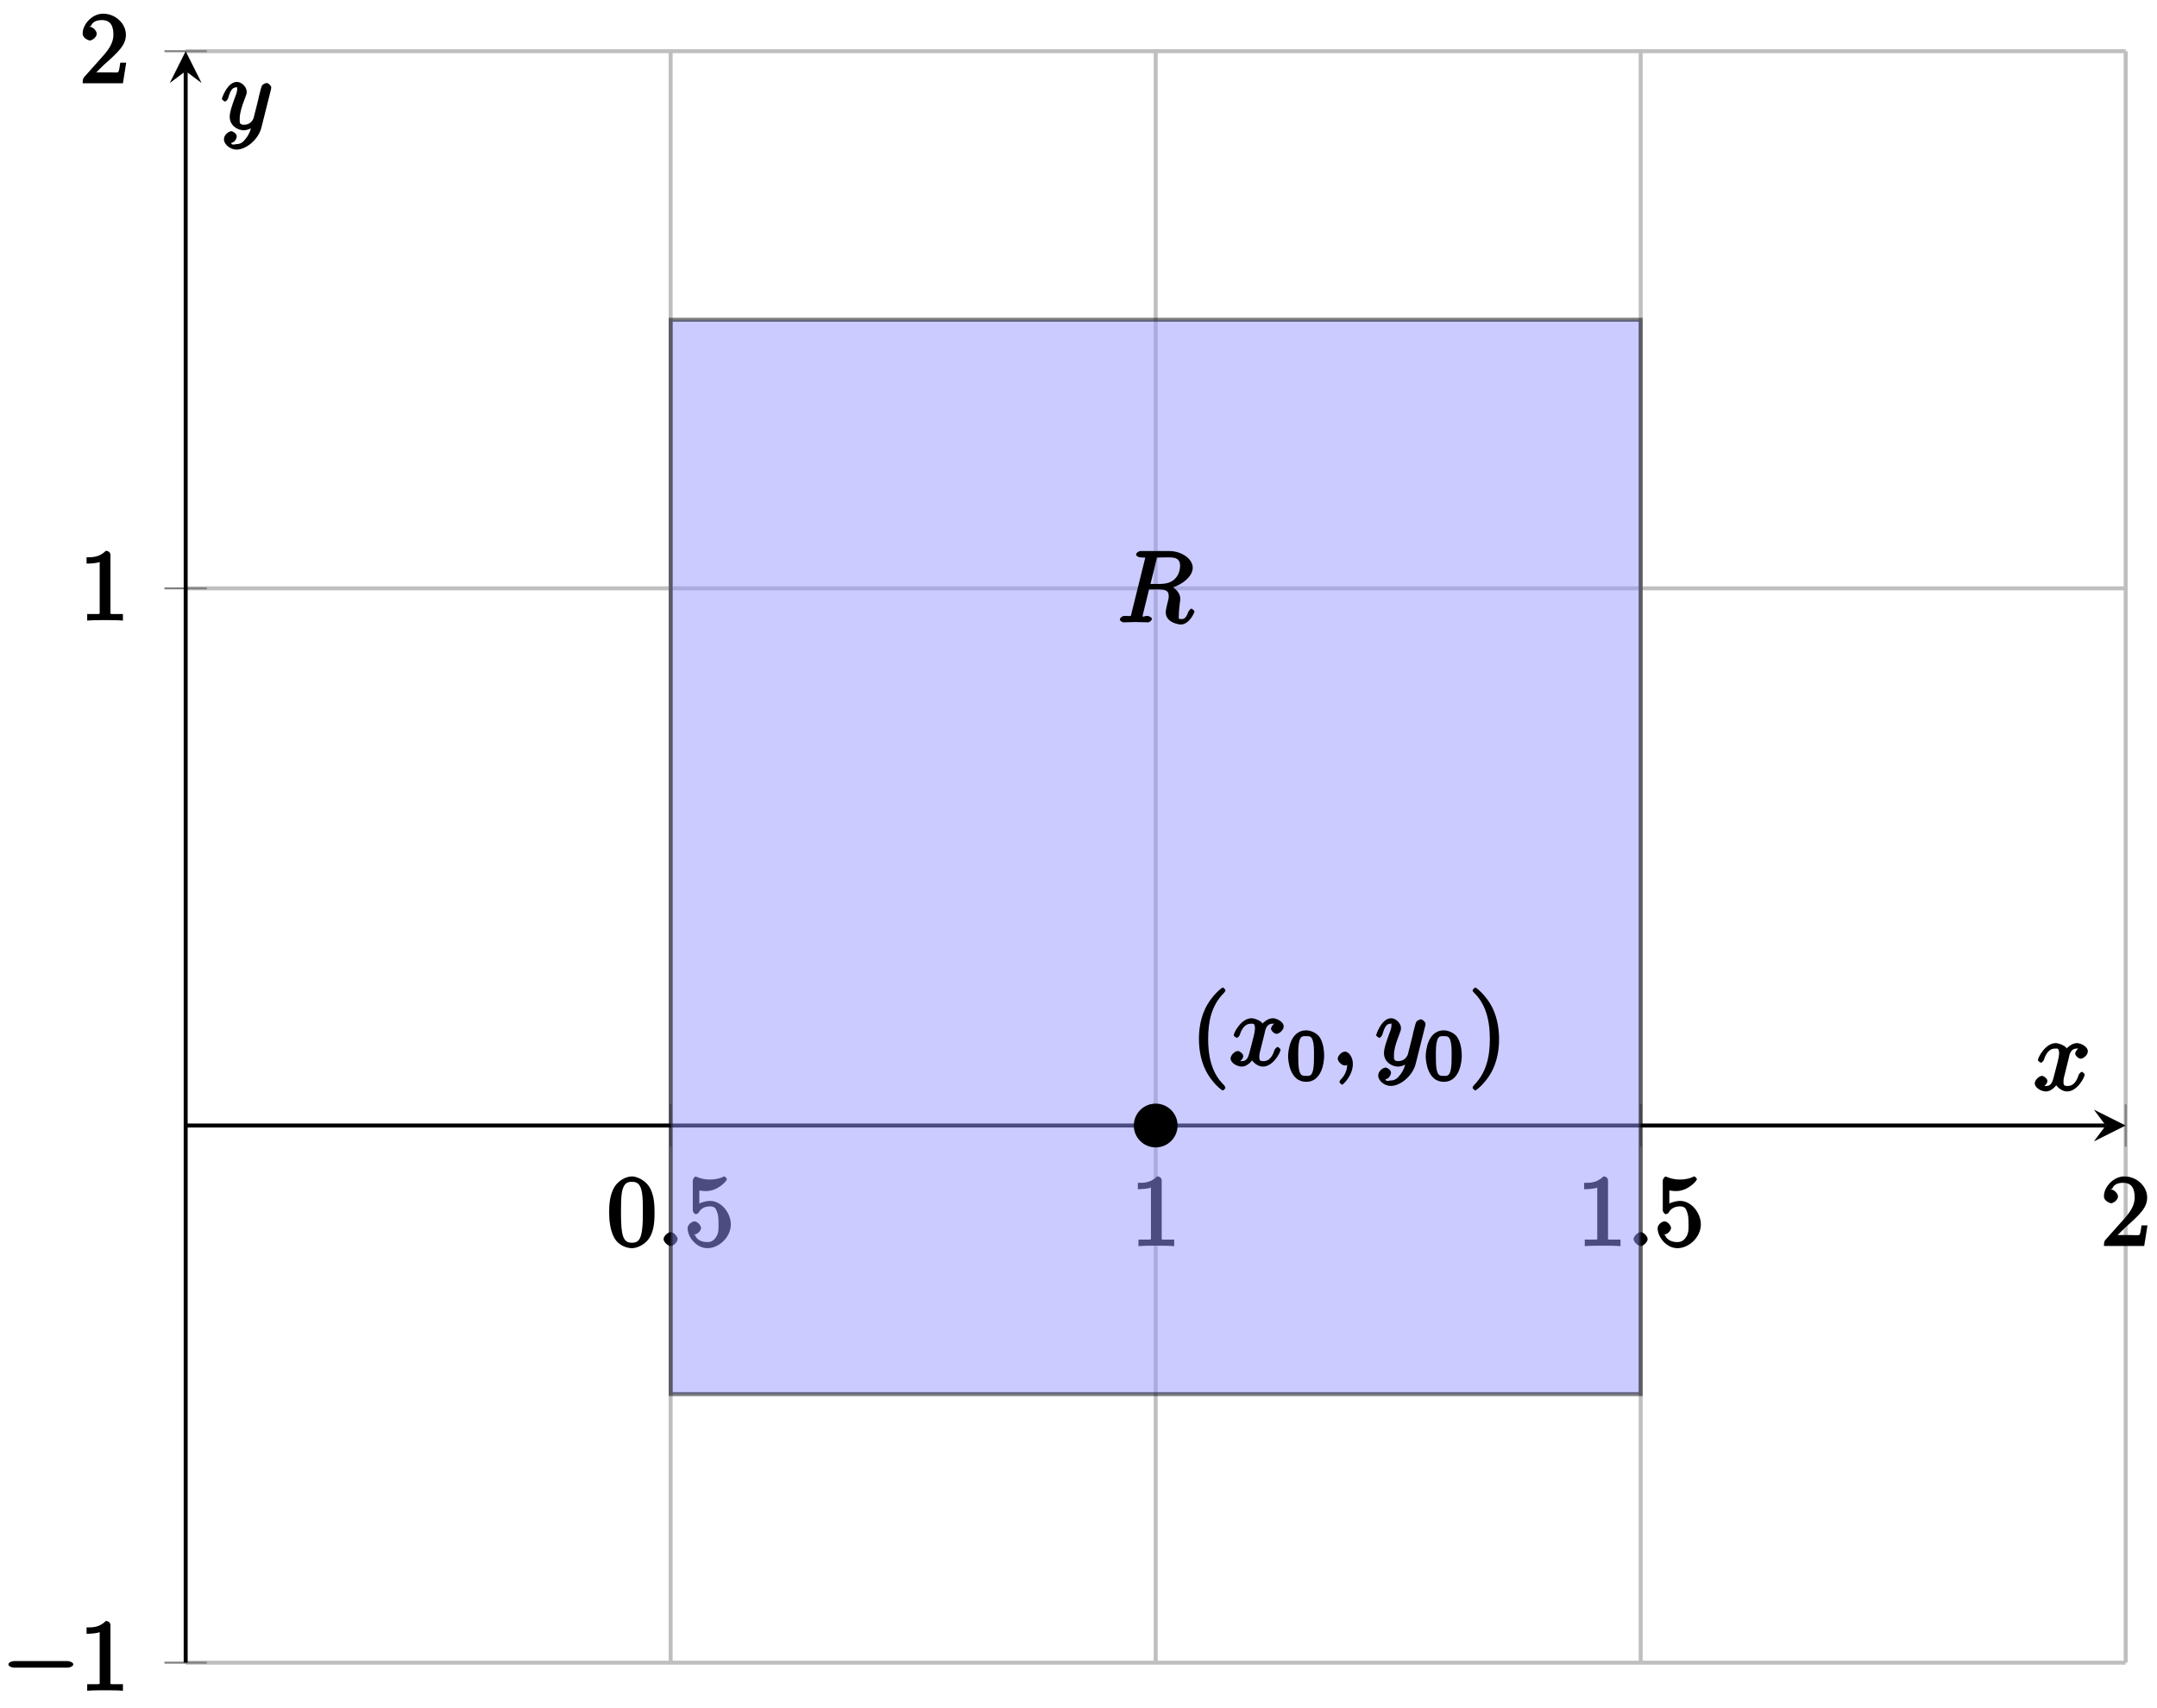
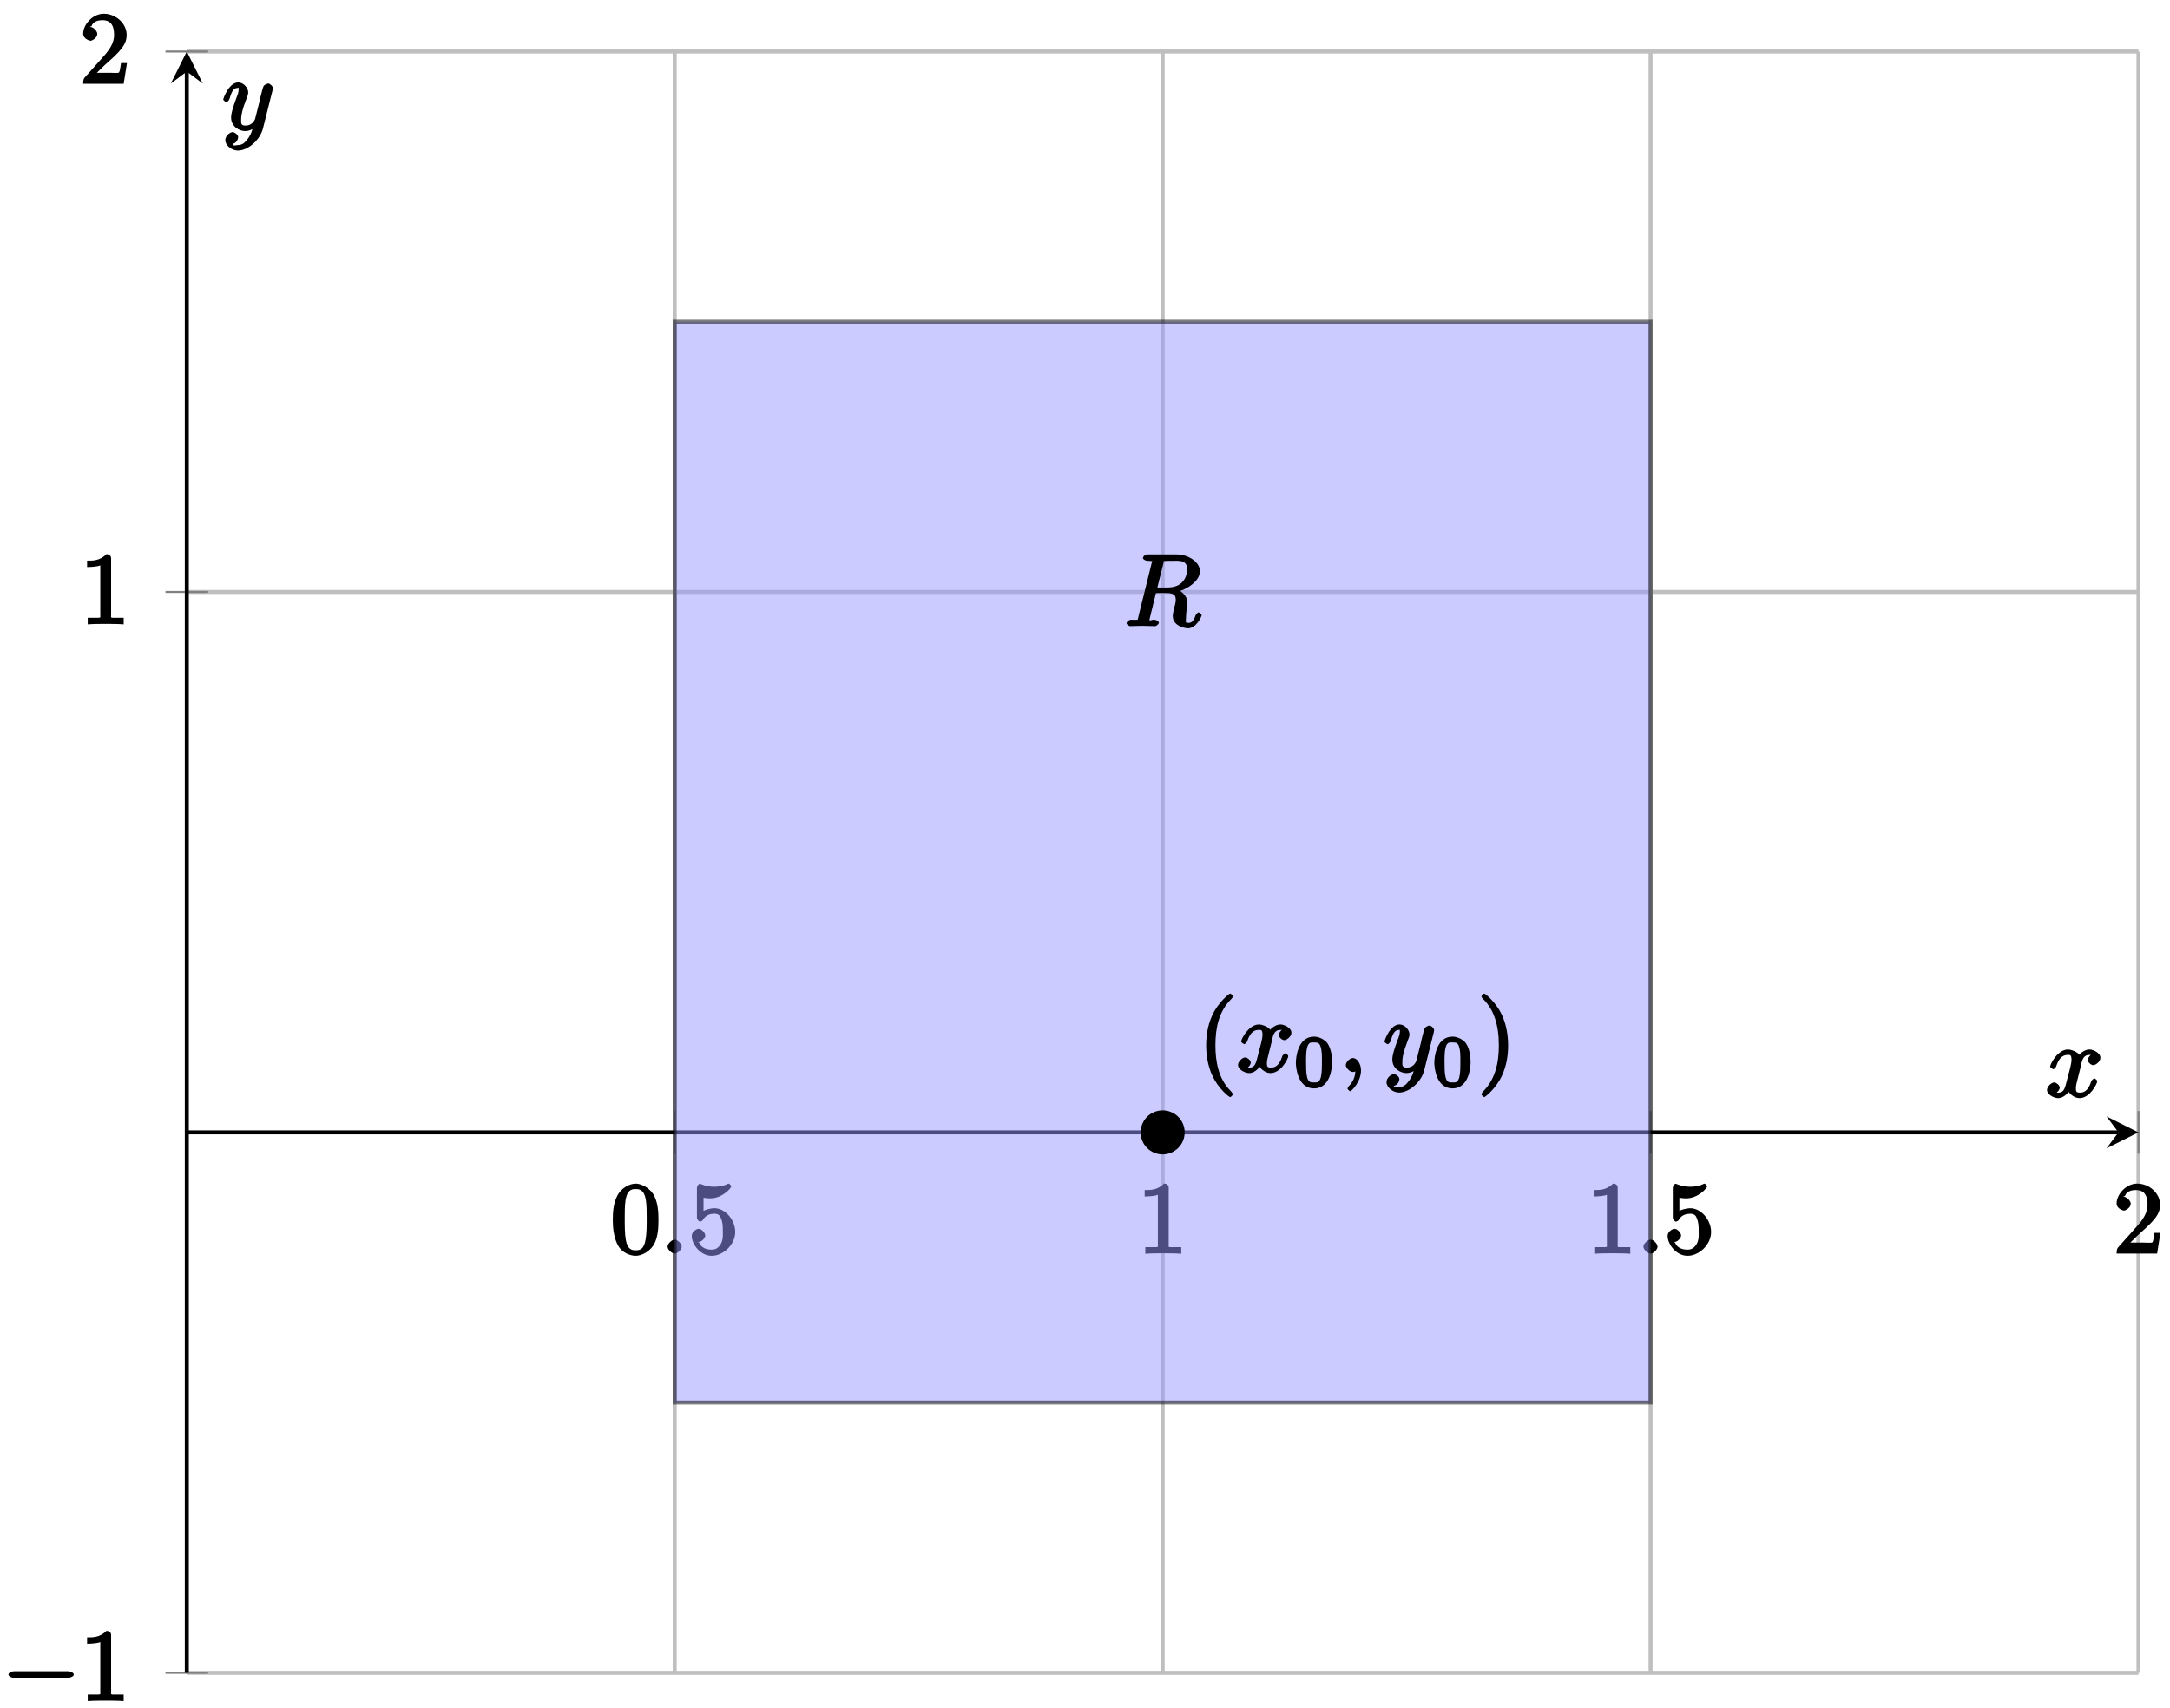
- <svg xmlns="http://www.w3.org/2000/svg" xmlns:xlink="http://www.w3.org/1999/xlink" width="216pt" height="171pt" viewBox="0 0 216 171" version="1.1">
+ <svg xmlns="http://www.w3.org/2000/svg" xmlns:xlink="http://www.w3.org/1999/xlink" width="216pt" height="170pt" viewBox="0 0 216 170" version="1.1">
  <defs>
    <g>
      <symbol overflow="visible" id="glyph0-0">
        <path style="stroke:none;" d="" />
      </symbol>
      <symbol overflow="visible" id="glyph0-1">
        <path style="stroke:none;" d="M 4.75 -3.344 C 4.75 -4.141 4.703 -4.938 4.359 -5.688 C 3.891 -6.641 2.906 -6.969 2.5 -6.969 C 1.891 -6.969 0.984 -6.547 0.578 -5.609 C 0.266 -4.922 0.203 -4.141 0.203 -3.344 C 0.203 -2.609 0.297 -1.594 0.703 -0.844 C 1.141 -0.031 2 0.219 2.484 0.219 C 3.016 0.219 3.953 -0.156 4.391 -1.094 C 4.703 -1.781 4.75 -2.562 4.75 -3.344 Z M 2.484 -0.328 C 2.094 -0.328 1.672 -0.406 1.5 -1.359 C 1.391 -1.969 1.391 -2.875 1.391 -3.469 C 1.391 -4.109 1.391 -4.766 1.469 -5.297 C 1.656 -6.484 2.234 -6.422 2.484 -6.422 C 2.812 -6.422 3.297 -6.406 3.484 -5.406 C 3.578 -4.859 3.578 -4.094 3.578 -3.469 C 3.578 -2.719 3.578 -2.047 3.469 -1.406 C 3.312 -0.453 2.938 -0.328 2.484 -0.328 Z M 2.484 -0.328 " />
      </symbol>
      <symbol overflow="visible" id="glyph0-2">
        <path style="stroke:none;" d="M 4.641 -2.156 C 4.641 -3.344 3.656 -4.516 2.578 -4.516 C 2.109 -4.516 1.547 -4.312 1.484 -4.25 L 1.484 -5.562 C 1.516 -5.562 1.844 -5.5 2.156 -5.5 C 3.391 -5.5 4.25 -6.562 4.25 -6.688 C 4.25 -6.75 4.062 -6.969 3.984 -6.969 C 3.984 -6.969 3.828 -6.922 3.75 -6.875 C 3.703 -6.844 3.219 -6.656 2.547 -6.656 C 2.156 -6.656 1.688 -6.719 1.219 -6.922 C 1.141 -6.953 1.125 -6.953 1.109 -6.953 C 1 -6.953 0.828 -6.703 0.828 -6.547 L 0.828 -3.594 C 0.828 -3.422 1 -3.188 1.141 -3.188 C 1.219 -3.188 1.359 -3.266 1.391 -3.312 C 1.5 -3.484 1.75 -3.969 2.562 -3.969 C 3.078 -3.969 3.156 -3.672 3.234 -3.484 C 3.391 -3.125 3.406 -2.734 3.406 -2.234 C 3.406 -1.891 3.453 -1.406 3.219 -0.984 C 2.984 -0.594 2.734 -0.391 2.281 -0.391 C 1.562 -0.391 1.156 -0.75 1.062 -1.094 C 0.844 -1.172 0.875 -1.156 0.984 -1.156 C 1.312 -1.156 1.656 -1.562 1.656 -1.797 C 1.656 -2.047 1.312 -2.469 0.984 -2.469 C 0.844 -2.469 0.312 -2.219 0.312 -1.766 C 0.312 -0.906 1.188 0.219 2.297 0.219 C 3.453 0.219 4.641 -0.891 4.641 -2.156 Z M 4.641 -2.156 " />
      </symbol>
      <symbol overflow="visible" id="glyph0-3">
        <path style="stroke:none;" d="M 3.094 -6.547 C 3.094 -6.781 2.938 -6.969 2.625 -6.969 C 1.953 -6.281 1.203 -6.328 0.703 -6.328 L 0.703 -5.688 C 1.094 -5.688 1.797 -5.734 2.016 -5.859 L 2.016 -0.953 C 2.016 -0.594 2.156 -0.641 1.266 -0.641 L 0.766 -0.641 L 0.766 0.016 C 1.297 -0.031 2.156 -0.031 2.562 -0.031 C 2.953 -0.031 3.828 -0.031 4.344 0.016 L 4.344 -0.641 L 3.859 -0.641 C 2.953 -0.641 3.094 -0.578 3.094 -0.953 Z M 3.094 -6.547 " />
      </symbol>
      <symbol overflow="visible" id="glyph0-4">
        <path style="stroke:none;" d="M 1.391 -0.812 L 2.438 -1.844 C 4 -3.219 4.641 -3.875 4.641 -4.859 C 4.641 -6 3.578 -6.969 2.359 -6.969 C 1.234 -6.969 0.312 -5.875 0.312 -5 C 0.312 -4.438 1 -4.281 1.031 -4.281 C 1.203 -4.281 1.719 -4.562 1.719 -4.969 C 1.719 -5.219 1.359 -5.656 1.016 -5.656 C 0.938 -5.656 0.922 -5.656 1.141 -5.734 C 1.281 -6.125 1.656 -6.328 2.234 -6.328 C 3.141 -6.328 3.391 -5.688 3.391 -4.859 C 3.391 -4.062 2.938 -3.406 2.391 -2.781 L 0.484 -0.641 C 0.375 -0.531 0.312 -0.406 0.312 0 L 4.344 0 L 4.672 -2.062 L 4.078 -2.062 C 4 -1.594 3.984 -1.281 3.875 -1.125 C 3.812 -1.047 3.281 -1.094 3.062 -1.094 L 1.266 -1.094 Z M 1.391 -0.812 " />
      </symbol>
      <symbol overflow="visible" id="glyph0-5">
        <path style="stroke:none;" d="M 3.469 2.234 C 3.469 2.203 3.422 2.062 3.25 1.891 C 2 0.641 1.734 -1.125 1.734 -2.656 C 1.734 -4.391 2.062 -6.016 3.297 -7.25 C 3.422 -7.375 3.469 -7.5 3.469 -7.531 C 3.469 -7.609 3.266 -7.812 3.203 -7.812 C 3.094 -7.812 2.031 -6.953 1.438 -5.688 C 0.922 -4.594 0.812 -3.484 0.812 -2.656 C 0.812 -1.875 0.922 -0.672 1.469 0.453 C 2.062 1.688 3.094 2.5 3.203 2.5 C 3.266 2.5 3.469 2.297 3.469 2.234 Z M 3.469 2.234 " />
      </symbol>
      <symbol overflow="visible" id="glyph0-6">
        <path style="stroke:none;" d="M 3.047 -2.656 C 3.047 -3.422 2.938 -4.641 2.391 -5.766 C 1.797 -6.984 0.766 -7.812 0.672 -7.812 C 0.609 -7.812 0.391 -7.594 0.391 -7.531 C 0.391 -7.5 0.438 -7.375 0.625 -7.203 C 1.609 -6.203 2.125 -4.734 2.125 -2.656 C 2.125 -0.953 1.797 0.688 0.562 1.938 C 0.438 2.062 0.391 2.203 0.391 2.234 C 0.391 2.297 0.609 2.5 0.672 2.5 C 0.766 2.5 1.828 1.656 2.422 0.391 C 2.938 -0.703 3.047 -1.812 3.047 -2.656 Z M 3.047 -2.656 " />
      </symbol>
      <symbol overflow="visible" id="glyph1-0">
        <path style="stroke:none;" d="" />
      </symbol>
      <symbol overflow="visible" id="glyph1-1">
        <path style="stroke:none;" d="M 2.078 -0.688 C 2.078 -0.984 1.672 -1.391 1.391 -1.391 C 1.094 -1.391 0.672 -0.984 0.672 -0.688 C 0.672 -0.406 1.094 0 1.391 0 C 1.672 0 2.078 -0.406 2.078 -0.688 Z M 2.078 -0.688 " />
      </symbol>
      <symbol overflow="visible" id="glyph1-2">
        <path style="stroke:none;" d="M 3.906 -6.281 C 3.969 -6.516 3.828 -6.453 4.016 -6.484 C 4.109 -6.5 4.422 -6.5 4.625 -6.5 C 5.328 -6.5 6.266 -6.656 6.266 -5.672 C 6.266 -5.328 6.156 -4.766 5.766 -4.375 C 5.5 -4.109 5.109 -3.844 4.203 -3.844 L 3.297 -3.844 Z M 5.172 -3.391 C 6.188 -3.609 7.531 -4.469 7.531 -5.469 C 7.531 -6.328 6.469 -7.141 5.156 -7.141 L 2.328 -7.141 C 2.125 -7.141 1.859 -6.969 1.859 -6.766 C 1.859 -6.656 2.125 -6.5 2.312 -6.5 C 2.328 -6.5 2.516 -6.5 2.688 -6.484 C 2.875 -6.453 2.781 -6.609 2.781 -6.484 C 2.781 -6.438 2.766 -6.406 2.734 -6.297 L 1.406 -0.938 C 1.312 -0.547 1.469 -0.641 0.672 -0.641 C 0.5 -0.641 0.234 -0.469 0.234 -0.266 C 0.234 -0.156 0.531 0 0.547 0 C 0.828 0 1.531 -0.031 1.797 -0.031 C 2.078 -0.031 2.797 0 3.078 0 C 3.156 0 3.438 -0.156 3.438 -0.359 C 3.438 -0.469 3.188 -0.641 2.984 -0.641 C 2.625 -0.641 2.516 -0.469 2.516 -0.641 C 2.516 -0.703 2.531 -0.75 2.547 -0.812 L 3.156 -3.297 L 4.219 -3.297 C 5.125 -3.297 5.125 -2.906 5.125 -2.547 C 5.125 -2.406 5.047 -2.094 4.984 -1.859 C 4.922 -1.578 4.828 -1.219 4.828 -1.016 C 4.828 0.062 6.203 0.219 6.328 0.219 C 7.172 0.219 7.703 -0.953 7.703 -1.094 C 7.703 -1.203 7.422 -1.375 7.406 -1.375 C 7.312 -1.375 7.125 -1.141 7.094 -1.062 C 6.844 -0.328 6.594 -0.328 6.375 -0.328 C 6.047 -0.328 6.141 -0.375 6.141 -0.766 C 6.141 -1.078 6.203 -1.578 6.234 -1.906 C 6.266 -2.047 6.281 -2.234 6.281 -2.375 C 6.281 -3.141 5.438 -3.625 5.172 -3.719 Z M 5.172 -3.391 " />
      </symbol>
      <symbol overflow="visible" id="glyph1-3">
        <path style="stroke:none;" d="M 3.5 -3.172 C 3.562 -3.422 3.625 -4.188 4.312 -4.188 C 4.359 -4.188 4.469 -4.234 4.688 -4.109 L 4.812 -4.391 C 4.531 -4.344 4.156 -3.922 4.156 -3.672 C 4.156 -3.516 4.453 -3.172 4.719 -3.172 C 4.938 -3.172 5.422 -3.516 5.422 -3.906 C 5.422 -4.422 4.672 -4.734 4.328 -4.734 C 3.75 -4.734 3.266 -4.156 3.297 -4.203 C 3.203 -4.469 2.5 -4.734 2.203 -4.734 C 1.172 -4.734 0.422 -3.281 0.422 -3.031 C 0.422 -2.938 0.703 -2.766 0.719 -2.766 C 0.797 -2.766 1 -2.953 1.016 -3.047 C 1.359 -4.094 1.844 -4.188 2.188 -4.188 C 2.375 -4.188 2.547 -4.25 2.547 -3.672 C 2.547 -3.375 2.375 -2.703 2 -1.312 C 1.844 -0.688 1.672 -0.438 1.234 -0.438 C 1.172 -0.438 1.062 -0.391 0.859 -0.516 L 0.734 -0.234 C 0.984 -0.297 1.375 -0.656 1.375 -0.938 C 1.375 -1.203 0.984 -1.453 0.844 -1.453 C 0.531 -1.453 0.109 -1.031 0.109 -0.703 C 0.109 -0.25 0.781 0.109 1.219 0.109 C 1.891 0.109 2.359 -0.641 2.391 -0.703 L 2.094 -0.812 C 2.219 -0.438 2.75 0.109 3.344 0.109 C 4.375 0.109 5.109 -1.328 5.109 -1.578 C 5.109 -1.688 4.859 -1.859 4.828 -1.859 C 4.734 -1.859 4.531 -1.641 4.516 -1.578 C 4.188 -0.516 3.688 -0.438 3.375 -0.438 C 2.984 -0.438 2.984 -0.594 2.984 -0.922 C 2.984 -1.141 3.047 -1.359 3.156 -1.797 Z M 3.5 -3.172 " />
      </symbol>
      <symbol overflow="visible" id="glyph1-4">
        <path style="stroke:none;" d="M 2.188 -0.172 C 2.188 -0.828 1.781 -1.391 1.391 -1.391 C 1.062 -1.391 0.672 -0.969 0.672 -0.688 C 0.672 -0.422 1.062 0 1.391 0 C 1.5 0 1.75 -0.094 1.859 -0.172 C 1.891 -0.203 1.781 -0.156 1.781 -0.156 C 1.797 -0.156 1.625 -0.312 1.625 -0.172 C 1.625 0.562 1.328 1.047 1 1.375 C 0.891 1.484 0.844 1.625 0.844 1.656 C 0.844 1.719 1.062 1.922 1.109 1.922 C 1.219 1.922 2.188 1 2.188 -0.172 Z M 2.188 -0.172 " />
      </symbol>
      <symbol overflow="visible" id="glyph1-5">
        <path style="stroke:none;" d="M 5.016 -3.953 C 5.047 -4.094 5.047 -4.109 5.047 -4.188 C 5.047 -4.359 4.75 -4.625 4.594 -4.625 C 4.5 -4.625 4.203 -4.516 4.109 -4.344 C 4.047 -4.203 3.969 -3.891 3.922 -3.703 C 3.859 -3.453 3.781 -3.188 3.734 -2.906 L 3.281 -1.109 C 3.234 -0.969 2.984 -0.438 2.328 -0.438 C 1.828 -0.438 1.891 -0.703 1.891 -1.078 C 1.891 -1.531 2.047 -2.156 2.391 -3.031 C 2.547 -3.438 2.594 -3.547 2.594 -3.75 C 2.594 -4.203 2.109 -4.734 1.609 -4.734 C 0.656 -4.734 0.109 -3.125 0.109 -3.031 C 0.109 -2.938 0.391 -2.766 0.406 -2.766 C 0.516 -2.766 0.688 -2.953 0.734 -3.109 C 1 -4.047 1.234 -4.188 1.578 -4.188 C 1.656 -4.188 1.641 -4.344 1.641 -4.031 C 1.641 -3.781 1.547 -3.516 1.469 -3.328 C 1.078 -2.266 0.891 -1.703 0.891 -1.234 C 0.891 -0.344 1.703 0.109 2.297 0.109 C 2.688 0.109 3.141 -0.109 3.422 -0.391 L 3.125 -0.5 C 2.984 0.016 2.922 0.391 2.516 0.922 C 2.266 1.25 2.016 1.5 1.562 1.5 C 1.422 1.5 1.141 1.641 1.031 1.406 C 0.953 1.406 1.203 1.359 1.344 1.234 C 1.453 1.141 1.594 0.906 1.594 0.719 C 1.594 0.406 1.156 0.203 1.062 0.203 C 0.828 0.203 0.312 0.531 0.312 1.016 C 0.312 1.516 0.938 2.047 1.562 2.047 C 2.578 2.047 3.781 0.984 4.062 -0.156 Z M 5.016 -3.953 " />
      </symbol>
      <symbol overflow="visible" id="glyph2-0">
        <path style="stroke:none;" d="" />
      </symbol>
      <symbol overflow="visible" id="glyph2-1">
        <path style="stroke:none;" d="M 6.562 -2.297 C 6.734 -2.297 7.125 -2.422 7.125 -2.625 C 7.125 -2.828 6.734 -2.953 6.562 -2.953 L 1.172 -2.953 C 1 -2.953 0.625 -2.828 0.625 -2.625 C 0.625 -2.422 1 -2.297 1.172 -2.297 Z M 6.562 -2.297 " />
      </symbol>
      <symbol overflow="visible" id="glyph3-0">
        <path style="stroke:none;" d="" />
      </symbol>
      <symbol overflow="visible" id="glyph3-1">
        <path style="stroke:none;" d="M 3.781 -2.422 C 3.781 -3.188 3.641 -3.875 3.312 -4.359 C 3.094 -4.672 2.531 -5.016 1.984 -5.016 C 0.359 -5.016 0.172 -2.922 0.172 -2.422 C 0.172 -1.922 0.359 0.141 1.984 0.141 C 3.594 0.141 3.781 -1.922 3.781 -2.422 Z M 1.984 -0.453 C 1.656 -0.453 1.422 -0.438 1.281 -1.016 C 1.188 -1.422 1.188 -2 1.188 -2.516 C 1.188 -3.016 1.188 -3.547 1.297 -3.938 C 1.438 -4.484 1.688 -4.438 1.984 -4.438 C 2.359 -4.438 2.516 -4.391 2.641 -4 C 2.766 -3.609 2.766 -3.109 2.766 -2.516 C 2.766 -2 2.766 -1.484 2.672 -1.031 C 2.531 -0.406 2.266 -0.453 1.984 -0.453 Z M 1.984 -0.453 " />
      </symbol>
    </g>
  </defs>
  <g id="surface1">
    <path style="fill:none;stroke-width:0.399;stroke-linecap:butt;stroke-linejoin:miter;stroke:rgb(75%,75%,75%);stroke-opacity:1;stroke-miterlimit:10;" d="M 48.567 0 L 48.567 161.395 M 97.137 0 L 97.137 161.395 M 145.704 0 L 145.704 161.395 M 194.27 0 L 194.27 161.395 " transform="matrix(1,0,0,-1.00005,18.593,166.5317)" />
    <path style="fill:none;stroke-width:0.399;stroke-linecap:butt;stroke-linejoin:miter;stroke:rgb(75%,75%,75%);stroke-opacity:1;stroke-miterlimit:10;" d="M 0.001 0 L 194.27 0 M 0.001 107.597 L 194.27 107.597 M 0.001 161.395 L 194.27 161.395 " transform="matrix(1,0,0,-1.00005,18.593,166.5317)" />
    <path style="fill:none;stroke-width:0.199;stroke-linecap:butt;stroke-linejoin:miter;stroke:rgb(50%,50%,50%);stroke-opacity:1;stroke-miterlimit:10;" d="M 48.567 51.674 L 48.567 55.923 M 97.137 51.674 L 97.137 55.923 M 145.704 51.674 L 145.704 55.923 M 194.27 51.674 L 194.27 55.923 " transform="matrix(1,0,0,-1.00005,18.593,166.5317)" />
    <path style="fill:none;stroke-width:0.199;stroke-linecap:butt;stroke-linejoin:miter;stroke:rgb(50%,50%,50%);stroke-opacity:1;stroke-miterlimit:10;" d="M -2.124 0 L 2.126 0 M -2.124 107.597 L 2.126 107.597 M -2.124 161.395 L 2.126 161.395 " transform="matrix(1,0,0,-1.00005,18.593,166.5317)" />
    <path style="fill:none;stroke-width:0.399;stroke-linecap:butt;stroke-linejoin:miter;stroke:rgb(0%,0%,0%);stroke-opacity:1;stroke-miterlimit:10;" d="M 0.001 53.799 L 192.278 53.799 " transform="matrix(1,0,0,-1.00005,18.593,166.5317)" />
    <path style=" stroke:none;fill-rule:nonzero;fill:rgb(0%,0%,0%);fill-opacity:1;" d="M 212.863 112.73 L 209.676 111.137 L 210.871 112.73 L 209.676 114.324 " />
    <path style="fill:none;stroke-width:0.399;stroke-linecap:butt;stroke-linejoin:miter;stroke:rgb(0%,0%,0%);stroke-opacity:1;stroke-miterlimit:10;" d="M 0.001 0 L 0.001 159.403 " transform="matrix(1,0,0,-1.00005,18.593,166.5317)" />
    <path style=" stroke:none;fill-rule:nonzero;fill:rgb(0%,0%,0%);fill-opacity:1;" d="M 18.594 5.129 L 17 8.316 L 18.594 7.121 L 20.188 8.316 " />
    <g style="fill:rgb(0%,0%,0%);fill-opacity:1;">
      <use xlink:href="#glyph0-1" x="60.796" y="124.798" />
    </g>
    <g style="fill:rgb(0%,0%,0%);fill-opacity:1;">
      <use xlink:href="#glyph1-1" x="65.777" y="124.798" />
    </g>
    <g style="fill:rgb(0%,0%,0%);fill-opacity:1;">
      <use xlink:href="#glyph0-2" x="68.545" y="124.798" />
    </g>
    <g style="fill:rgb(0%,0%,0%);fill-opacity:1;">
      <use xlink:href="#glyph0-3" x="113.238" y="124.798" />
    </g>
    <g style="fill:rgb(0%,0%,0%);fill-opacity:1;">
      <use xlink:href="#glyph0-3" x="157.932" y="124.798" />
    </g>
    <g style="fill:rgb(0%,0%,0%);fill-opacity:1;">
      <use xlink:href="#glyph1-1" x="162.913" y="124.798" />
    </g>
    <g style="fill:rgb(0%,0%,0%);fill-opacity:1;">
      <use xlink:href="#glyph0-2" x="165.681" y="124.798" />
    </g>
    <g style="fill:rgb(0%,0%,0%);fill-opacity:1;">
      <use xlink:href="#glyph0-4" x="210.374" y="124.798" />
    </g>
    <g style="fill:rgb(0%,0%,0%);fill-opacity:1;">
      <use xlink:href="#glyph2-1" x="0.217" y="169.327" />
    </g>
    <g style="fill:rgb(0%,0%,0%);fill-opacity:1;">
      <use xlink:href="#glyph0-3" x="7.966" y="169.327" />
    </g>
    <g style="fill:rgb(0%,0%,0%);fill-opacity:1;">
      <use xlink:href="#glyph0-3" x="7.966" y="62.14" />
    </g>
    <g style="fill:rgb(0%,0%,0%);fill-opacity:1;">
      <use xlink:href="#glyph0-4" x="7.966" y="8.339" />
    </g>
    <path style="fill-rule:nonzero;fill:rgb(59.999%,59.999%,100%);fill-opacity:0.5;stroke-width:0.399;stroke-linecap:butt;stroke-linejoin:miter;stroke:rgb(0%,0%,0%);stroke-opacity:0.5;stroke-miterlimit:10;" d="M 48.567 26.898 L 48.567 134.498 L 145.704 134.498 L 145.704 26.898 Z M 48.567 26.898 " transform="matrix(1,0,0,-1.00005,18.593,166.5317)" />
    <g style="fill:rgb(0%,0%,0%);fill-opacity:1;">
      <use xlink:href="#glyph1-2" x="111.908" y="62.333" />
    </g>
    <g style="fill:rgb(0%,0%,0%);fill-opacity:1;">
      <use xlink:href="#glyph0-5" x="119.249" y="106.72" />
    </g>
    <g style="fill:rgb(0%,0%,0%);fill-opacity:1;">
      <use xlink:href="#glyph1-3" x="123.123" y="106.72" />
    </g>
    <g style="fill:rgb(0%,0%,0%);fill-opacity:1;">
      <use xlink:href="#glyph3-1" x="128.817" y="108.214" />
    </g>
    <g style="fill:rgb(0%,0%,0%);fill-opacity:1;">
      <use xlink:href="#glyph1-4" x="133.287" y="106.72" />
    </g>
    <g style="fill:rgb(0%,0%,0%);fill-opacity:1;">
      <use xlink:href="#glyph1-5" x="137.7" y="106.72" />
    </g>
    <g style="fill:rgb(0%,0%,0%);fill-opacity:1;">
      <use xlink:href="#glyph3-1" x="142.599" y="108.214" />
    </g>
    <g style="fill:rgb(0%,0%,0%);fill-opacity:1;">
      <use xlink:href="#glyph0-6" x="147.068" y="106.72" />
    </g>
    <path style="fill-rule:nonzero;fill:rgb(0%,0%,0%);fill-opacity:1;stroke-width:0.399;stroke-linecap:butt;stroke-linejoin:miter;stroke:rgb(0%,0%,0%);stroke-opacity:1;stroke-miterlimit:10;" d="M 99.13 53.799 C 99.13 54.9 98.235 55.791 97.137 55.791 C 96.036 55.791 95.145 54.9 95.145 53.799 C 95.145 52.697 96.036 51.806 97.137 51.806 C 98.235 51.806 99.13 52.697 99.13 53.799 Z M 99.13 53.799 " transform="matrix(1,0,0,-1.00005,18.593,166.5317)" />
    <g style="fill:rgb(0%,0%,0%);fill-opacity:1;">
      <use xlink:href="#glyph1-3" x="203.651" y="109.211" />
    </g>
    <g style="fill:rgb(0%,0%,0%);fill-opacity:1;">
      <use xlink:href="#glyph1-5" x="22.113" y="12.938" />
    </g>
  </g>
</svg>
